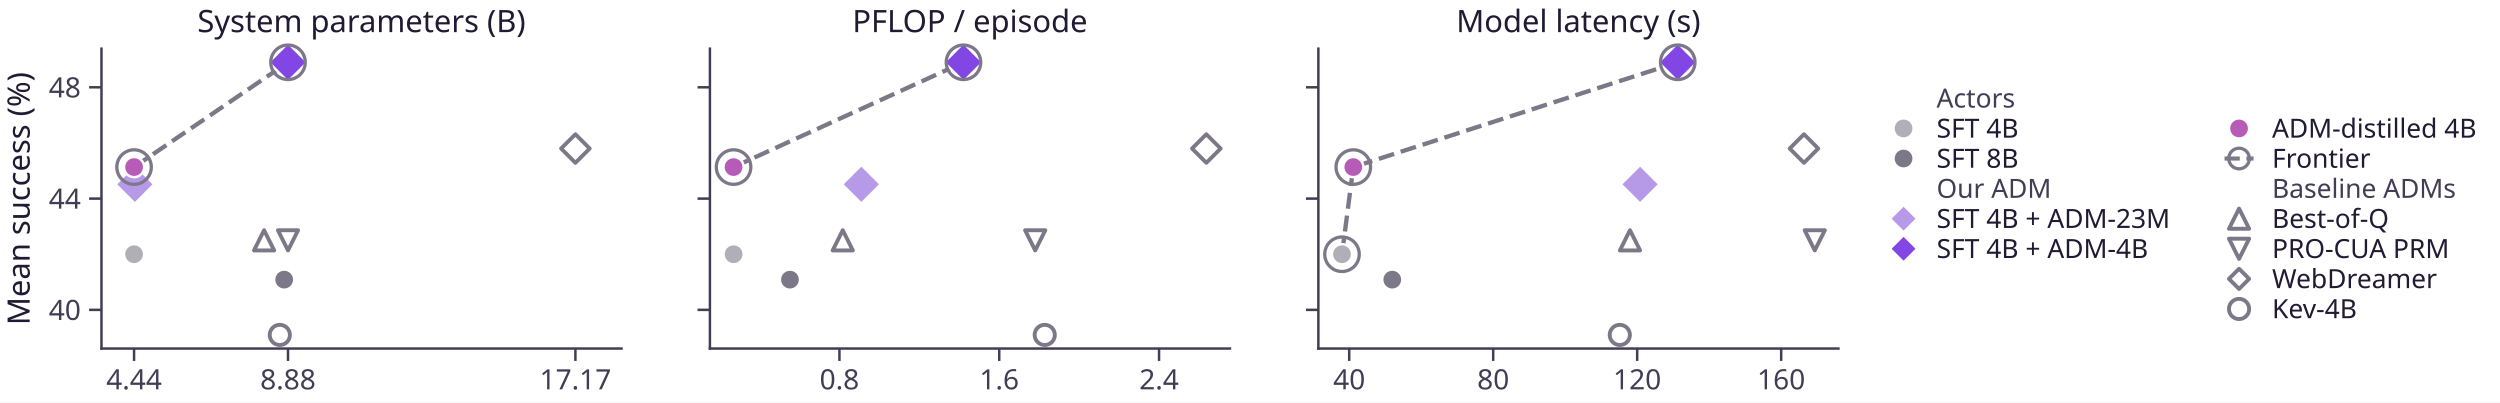
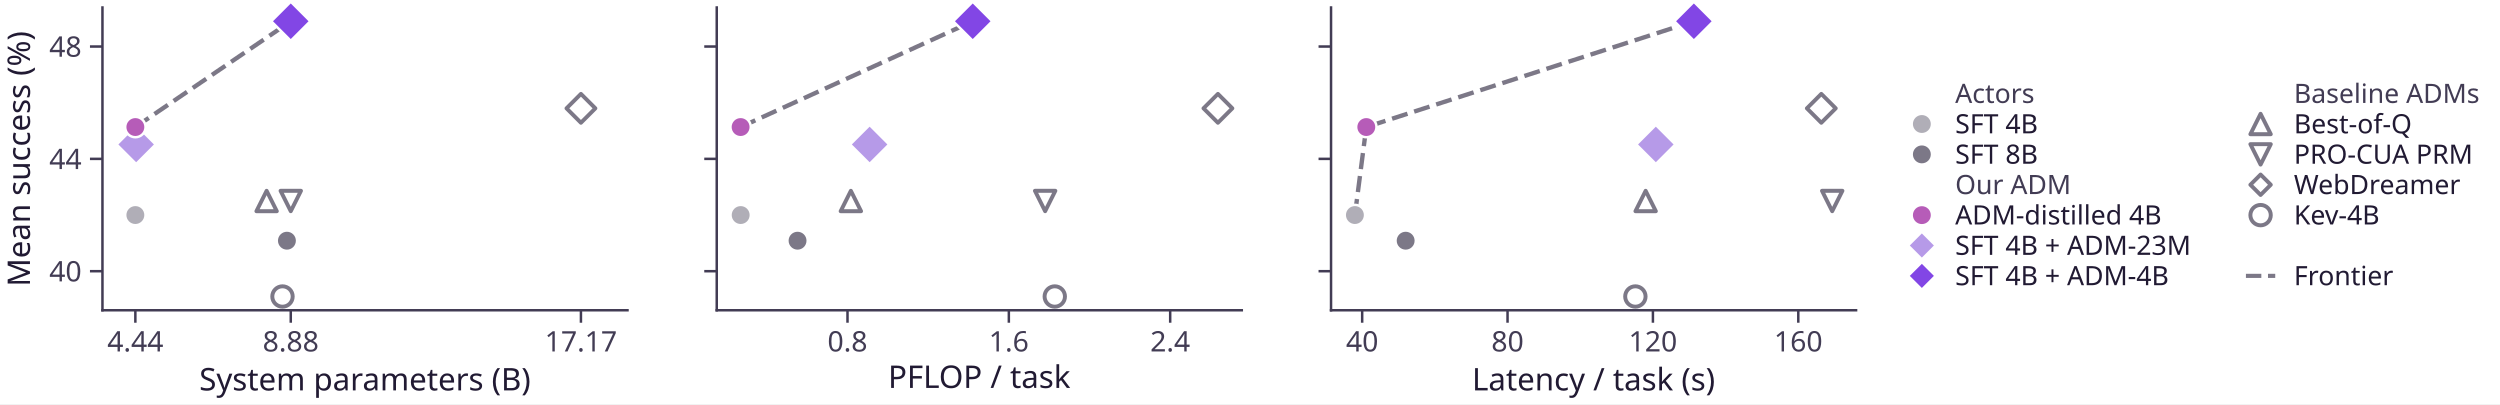
- <svg xmlns="http://www.w3.org/2000/svg" xmlns:xlink="http://www.w3.org/1999/xlink" width="606.244pt" height="97.576pt" viewBox="0 0 606.244 97.576" version="1.1">
+ <svg xmlns="http://www.w3.org/2000/svg" xmlns:xlink="http://www.w3.org/1999/xlink" width="600.472pt" height="97.076pt" viewBox="0 0 600.472 97.076" version="1.1">
  <defs>
    <style type="text/css">*{stroke-linejoin: round; stroke-linecap: butt}</style>
  </defs>
  <g id="figure_1">
    <g id="patch_1">
-       <path d="M 0 97.576 L 606.244 97.576 L 606.244 0 L 0 0 z " style="fill: #ffffff" />
+       <path d="M 0 97.076 L 600.472 97.076 L 600.472 0 L 0 0 z " style="fill: #ffffff" />
    </g>
    <g id="axes_1">
      <g id="patch_2">
-         <path d="M 24.608 84.52 L 150.716 84.52 L 150.716 11.8 L 24.608 11.8 z " style="fill: #ffffff" />
+         <path d="M 24.608 74.52 L 150.716 74.52 L 150.716 1.8 L 24.608 1.8 z " style="fill: #ffffff" />
      </g>
      <g id="matplotlib.axis_1">
        <g id="xtick_1">
          <g id="line2d_1">
            <defs>
-               <path id="m39dc4b182f" d="M 0 0 L 0 3 " style="stroke: #423c54; stroke-width: 0.6" />
+               <path id="m77804158c2" d="M 0 0 L 0 3 " style="stroke: #423c54; stroke-width: 0.6" />
            </defs>
            <g>
-               <use xlink:href="#m39dc4b182f" x="32.511" y="84.52" style="fill: #423c54; stroke: #423c54; stroke-width: 0.6" />
+               <use xlink:href="#m77804158c2" x="32.511" y="74.52" style="fill: #423c54; stroke: #423c54; stroke-width: 0.6" />
            </g>
          </g>
          <g id="text_1">
-             <text style="fill: #423c54; font: 6.8px 'Albert Sans'; text-anchor: middle" x="32.511" y="94.416" transform="rotate(-0 32.51075 94.416)">4.44</text>
+             <text style="fill: #423c54; font: 6.8px 'Albert Sans'; text-anchor: middle" x="32.511" y="84.416" transform="rotate(-0 32.51075 84.416)">4.44</text>
          </g>
        </g>
        <g id="xtick_2">
          <g id="line2d_2">
            <g>
-               <use xlink:href="#m39dc4b182f" x="69.839" y="84.52" style="fill: #423c54; stroke: #423c54; stroke-width: 0.6" />
+               <use xlink:href="#m77804158c2" x="69.839" y="74.52" style="fill: #423c54; stroke: #423c54; stroke-width: 0.6" />
            </g>
          </g>
          <g id="text_2">
-             <text style="fill: #423c54; font: 6.8px 'Albert Sans'; text-anchor: middle" x="69.839" y="94.416" transform="rotate(-0 69.83866 94.416)">8.88</text>
+             <text style="fill: #423c54; font: 6.8px 'Albert Sans'; text-anchor: middle" x="69.839" y="84.416" transform="rotate(-0 69.83866 84.416)">8.88</text>
          </g>
        </g>
        <g id="xtick_3">
          <g id="line2d_3">
            <g>
-               <use xlink:href="#m39dc4b182f" x="139.534" y="84.52" style="fill: #423c54; stroke: #423c54; stroke-width: 0.6" />
+               <use xlink:href="#m77804158c2" x="139.534" y="74.52" style="fill: #423c54; stroke: #423c54; stroke-width: 0.6" />
            </g>
          </g>
          <g id="text_3">
-             <text style="fill: #423c54; font: 6.8px 'Albert Sans'; text-anchor: middle" x="139.534" y="94.416" transform="rotate(-0 139.5342 94.416)">17.17</text>
-           </g>
+             <text style="fill: #423c54; font: 6.8px 'Albert Sans'; text-anchor: middle" x="139.534" y="84.416" transform="rotate(-0 139.5342 84.416)">17.17</text>
+           </g>
+         </g>
+         <g id="text_4">
+           <text style="fill: #211a33; font: 7.5px 'Albert Sans'; text-anchor: middle" x="87.662" y="93.776" transform="rotate(-0 87.66189 93.776)">System parameters (B)</text>
        </g>
      </g>
      <g id="matplotlib.axis_2">
        <g id="ytick_1">
          <g id="line2d_4">
            <defs>
-               <path id="mc892952c80" d="M 0 0 L -3 0 " style="stroke: #423c54; stroke-width: 0.6" />
+               <path id="m43c294d729" d="M 0 0 L -3 0 " style="stroke: #423c54; stroke-width: 0.6" />
            </defs>
            <g>
-               <use xlink:href="#mc892952c80" x="24.608" y="75.143" style="fill: #423c54; stroke: #423c54; stroke-width: 0.6" />
-             </g>
-           </g>
-           <g id="text_4">
-             <text style="fill: #423c54; font: 6.8px 'Albert Sans'; text-anchor: end" x="19.608" y="77.591" transform="rotate(-0 19.608 77.5913)">40</text>
+               <use xlink:href="#m43c294d729" x="24.608" y="65.143" style="fill: #423c54; stroke: #423c54; stroke-width: 0.6" />
+             </g>
+           </g>
+           <g id="text_5">
+             <text style="fill: #423c54; font: 6.8px 'Albert Sans'; text-anchor: end" x="19.608" y="67.591" transform="rotate(-0 19.608 67.5913)">40</text>
          </g>
        </g>
        <g id="ytick_2">
          <g id="line2d_5">
            <g>
-               <use xlink:href="#mc892952c80" x="24.608" y="48.16" style="fill: #423c54; stroke: #423c54; stroke-width: 0.6" />
-             </g>
-           </g>
-           <g id="text_5">
-             <text style="fill: #423c54; font: 6.8px 'Albert Sans'; text-anchor: end" x="19.608" y="50.608" transform="rotate(-0 19.608 50.608)">44</text>
+               <use xlink:href="#m43c294d729" x="24.608" y="38.16" style="fill: #423c54; stroke: #423c54; stroke-width: 0.6" />
+             </g>
+           </g>
+           <g id="text_6">
+             <text style="fill: #423c54; font: 6.8px 'Albert Sans'; text-anchor: end" x="19.608" y="40.608" transform="rotate(-0 19.608 40.608)">44</text>
          </g>
        </g>
        <g id="ytick_3">
          <g id="line2d_6">
            <g>
-               <use xlink:href="#mc892952c80" x="24.608" y="21.177" style="fill: #423c54; stroke: #423c54; stroke-width: 0.6" />
-             </g>
-           </g>
-           <g id="text_6">
-             <text style="fill: #423c54; font: 6.8px 'Albert Sans'; text-anchor: end" x="19.608" y="23.625" transform="rotate(-0 19.608 23.6247)">48</text>
-           </g>
-         </g>
-         <g id="text_7">
-           <text style="fill: #211a33; font: 7.5px 'Albert Sans'; text-anchor: middle" x="7.2" y="48.16" transform="rotate(-90 7.2 48.16)">Mean success (%)</text>
+               <use xlink:href="#m43c294d729" x="24.608" y="11.177" style="fill: #423c54; stroke: #423c54; stroke-width: 0.6" />
+             </g>
+           </g>
+           <g id="text_7">
+             <text style="fill: #423c54; font: 6.8px 'Albert Sans'; text-anchor: end" x="19.608" y="13.625" transform="rotate(-0 19.608 13.6247)">48</text>
+           </g>
+         </g>
+         <g id="text_8">
+           <text style="fill: #211a33; font: 7.5px 'Albert Sans'; text-anchor: middle" x="7.2" y="38.16" transform="rotate(-90 7.2 38.16)">Mean success (%)</text>
        </g>
      </g>
      <g id="line2d_7">
-         <path d="M 32.511 40.515 L 69.839 15.105 " clip-path="url(#pe64e2bf6cf)" style="fill: none; stroke-dasharray: 3.885,1.68; stroke-dashoffset: 0; stroke: #7c7887; stroke-width: 1.05" />
+         <path d="M 32.511 30.515 L 69.839 5.105 " clip-path="url(#p730ef1fab9)" style="fill: none; stroke-dasharray: 3.885,1.68; stroke-dashoffset: 0; stroke: #7c7887; stroke-width: 1.05" />
      </g>
      <g id="patch_3">
-         <path d="M 24.608 84.52 L 24.608 11.8 " style="fill: none; stroke: #423c54; stroke-width: 0.6; stroke-linejoin: miter; stroke-linecap: square" />
+         <path d="M 24.608 74.52 L 24.608 1.8 " style="fill: none; stroke: #423c54; stroke-width: 0.6; stroke-linejoin: miter; stroke-linecap: square" />
      </g>
      <g id="patch_4">
-         <path d="M 24.608 84.52 L 150.716 84.52 " style="fill: none; stroke: #423c54; stroke-width: 0.6; stroke-linejoin: miter; stroke-linecap: square" />
+         <path d="M 24.608 74.52 L 150.716 74.52 " style="fill: none; stroke: #423c54; stroke-width: 0.6; stroke-linejoin: miter; stroke-linecap: square" />
      </g>
      <g id="PathCollection_1">
        <defs>
-           <path id="m4a1ccbd2b2" d="M -0 4.69 L 4.69 0 L 0 -4.69 L -4.69 -0 z " style="stroke: #ffffff; stroke-width: 0.6" />
-         </defs>
-         <g>
-           <use xlink:href="#m4a1ccbd2b2" x="69.839" y="15.105" style="fill: #8246e5; stroke: #ffffff; stroke-width: 0.6" />
+           <path id="m22da44e8ca" d="M -0 4.69 L 4.69 0 L 0 -4.69 L -4.69 -0 z " style="stroke: #ffffff; stroke-width: 0.6" />
+         </defs>
+         <g>
+           <use xlink:href="#m22da44e8ca" x="69.839" y="5.105" style="fill: #8246e5; stroke: #ffffff; stroke-width: 0.6" />
        </g>
      </g>
      <g id="PathCollection_2">
        <defs>
-           <path id="m38b32577fd" d="M -0 4.69 L 4.69 0 L 0 -4.69 L -4.69 -0 z " style="stroke: #ffffff; stroke-width: 0.6" />
-         </defs>
-         <g>
-           <use xlink:href="#m38b32577fd" x="32.701" y="44.697" style="fill: #b69ae8; stroke: #ffffff; stroke-width: 0.6" />
+           <path id="m99a2908699" d="M -0 4.69 L 4.69 0 L 0 -4.69 L -4.69 -0 z " style="stroke: #ffffff; stroke-width: 0.6" />
+         </defs>
+         <g>
+           <use xlink:href="#m99a2908699" x="32.701" y="34.697" style="fill: #b69ae8; stroke: #ffffff; stroke-width: 0.6" />
        </g>
      </g>
      <g id="PathCollection_3">
        <defs>
-           <path id="m3a2e9c8ff9" d="M 0 2.449 C 0.65 2.449 1.273 2.191 1.732 1.732 C 2.191 1.273 2.449 0.65 2.449 0 C 2.449 -0.65 2.191 -1.273 1.732 -1.732 C 1.273 -2.191 0.65 -2.449 0 -2.449 C -0.65 -2.449 -1.273 -2.191 -1.732 -1.732 C -2.191 -1.273 -2.449 -0.65 -2.449 0 C -2.449 0.65 -2.191 1.273 -1.732 1.732 C -1.273 2.191 -0.65 2.449 0 2.449 z " style="stroke: #ffffff; stroke-width: 0.6" />
-         </defs>
-         <g>
-           <use xlink:href="#m3a2e9c8ff9" x="32.511" y="40.515" style="fill: #b65cb8; stroke: #ffffff; stroke-width: 0.6" />
+           <path id="mb3d28f6e1f" d="M 0 2.449 C 0.65 2.449 1.273 2.191 1.732 1.732 C 2.191 1.273 2.449 0.65 2.449 0 C 2.449 -0.65 2.191 -1.273 1.732 -1.732 C 1.273 -2.191 0.65 -2.449 0 -2.449 C -0.65 -2.449 -1.273 -2.191 -1.732 -1.732 C -2.191 -1.273 -2.449 -0.65 -2.449 0 C -2.449 0.65 -2.191 1.273 -1.732 1.732 C -1.273 2.191 -0.65 2.449 0 2.449 z " style="stroke: #ffffff; stroke-width: 0.6" />
+         </defs>
+         <g>
+           <use xlink:href="#mb3d28f6e1f" x="32.511" y="30.515" style="fill: #b65cb8; stroke: #ffffff; stroke-width: 0.6" />
        </g>
      </g>
      <g id="PathCollection_4">
        <defs>
-           <path id="mad7370a72f" d="M 0 -2.449 L -2.449 2.449 L 2.449 2.449 z " style="stroke: #7c7887; stroke-width: 0.95" />
-         </defs>
-         <g>
-           <use xlink:href="#mad7370a72f" x="64.038" y="58.279" style="fill: #ffffff; stroke: #7c7887; stroke-width: 0.95" />
+           <path id="m53bfdf79de" d="M 0 -2.449 L -2.449 2.449 L 2.449 2.449 z " style="stroke: #7c7887; stroke-width: 0.95" />
+         </defs>
+         <g>
+           <use xlink:href="#m53bfdf79de" x="64.038" y="48.279" style="fill: #ffffff; stroke: #7c7887; stroke-width: 0.95" />
        </g>
      </g>
      <g id="PathCollection_5">
        <defs>
-           <path id="m03113eab7c" d="M -0 2.449 L 2.449 -2.449 L -2.449 -2.449 z " style="stroke: #7c7887; stroke-width: 0.95" />
-         </defs>
-         <g>
-           <use xlink:href="#m03113eab7c" x="69.839" y="58.279" style="fill: #ffffff; stroke: #7c7887; stroke-width: 0.95" />
+           <path id="m7fd250cc0b" d="M -0 2.449 L 2.449 -2.449 L -2.449 -2.449 z " style="stroke: #7c7887; stroke-width: 0.95" />
+         </defs>
+         <g>
+           <use xlink:href="#m7fd250cc0b" x="69.839" y="48.279" style="fill: #ffffff; stroke: #7c7887; stroke-width: 0.95" />
        </g>
      </g>
      <g id="PathCollection_6">
        <defs>
-           <path id="mf70ba200b6" d="M -0 3.464 L 3.464 0 L 0 -3.464 L -3.464 -0 z " style="stroke: #7c7887; stroke-width: 0.95" />
-         </defs>
-         <g>
-           <use xlink:href="#mf70ba200b6" x="139.534" y="36.018" style="fill: #ffffff; stroke: #7c7887; stroke-width: 0.95" />
+           <path id="m6ef905a04b" d="M -0 3.464 L 3.464 0 L 0 -3.464 L -3.464 -0 z " style="stroke: #7c7887; stroke-width: 0.95" />
+         </defs>
+         <g>
+           <use xlink:href="#m6ef905a04b" x="139.534" y="26.018" style="fill: #ffffff; stroke: #7c7887; stroke-width: 0.95" />
        </g>
      </g>
      <g id="PathCollection_7">
        <defs>
-           <path id="mbfb3d480b4" d="M 0 2.449 C 0.65 2.449 1.273 2.191 1.732 1.732 C 2.191 1.273 2.449 0.65 2.449 0 C 2.449 -0.65 2.191 -1.273 1.732 -1.732 C 1.273 -2.191 0.65 -2.449 0 -2.449 C -0.65 -2.449 -1.273 -2.191 -1.732 -1.732 C -2.191 -1.273 -2.449 -0.65 -2.449 0 C -2.449 0.65 -2.191 1.273 -1.732 1.732 C -1.273 2.191 -0.65 2.449 0 2.449 z " style="stroke: #7c7887; stroke-width: 0.95" />
-         </defs>
-         <g>
-           <use xlink:href="#mbfb3d480b4" x="67.851" y="81.215" style="fill: #ffffff; stroke: #7c7887; stroke-width: 0.95" />
-         </g>
-       </g>
-       <g id="text_8">
-         <text style="fill: #211a33; font: 7.5px 'Albert Sans'; text-anchor: middle" x="87.662" y="7.8" transform="rotate(-0 87.66189 7.8)">System parameters (B)</text>
+           <path id="mc863fb3dbd" d="M 0 2.449 C 0.65 2.449 1.273 2.191 1.732 1.732 C 2.191 1.273 2.449 0.65 2.449 0 C 2.449 -0.65 2.191 -1.273 1.732 -1.732 C 1.273 -2.191 0.65 -2.449 0 -2.449 C -0.65 -2.449 -1.273 -2.191 -1.732 -1.732 C -2.191 -1.273 -2.449 -0.65 -2.449 0 C -2.449 0.65 -2.191 1.273 -1.732 1.732 C -1.273 2.191 -0.65 2.449 0 2.449 z " style="stroke: #7c7887; stroke-width: 0.95" />
+         </defs>
+         <g>
+           <use xlink:href="#mc863fb3dbd" x="67.851" y="71.215" style="fill: #ffffff; stroke: #7c7887; stroke-width: 0.95" />
+         </g>
      </g>
      <g id="PathCollection_8">
        <defs>
-           <path id="mcb86059ba0" d="M 0 2.449 C 0.65 2.449 1.273 2.191 1.732 1.732 C 2.191 1.273 2.449 0.65 2.449 0 C 2.449 -0.65 2.191 -1.273 1.732 -1.732 C 1.273 -2.191 0.65 -2.449 0 -2.449 C -0.65 -2.449 -1.273 -2.191 -1.732 -1.732 C -2.191 -1.273 -2.449 -0.65 -2.449 0 C -2.449 0.65 -2.191 1.273 -1.732 1.732 C -1.273 2.191 -0.65 2.449 0 2.449 z " style="stroke: #ffffff; stroke-width: 0.6" />
-         </defs>
-         <g>
-           <use xlink:href="#mcb86059ba0" x="32.511" y="61.652" style="fill: #b0aeb7; stroke: #ffffff; stroke-width: 0.6" />
+           <path id="m6e04d9a587" d="M 0 2.449 C 0.65 2.449 1.273 2.191 1.732 1.732 C 2.191 1.273 2.449 0.65 2.449 0 C 2.449 -0.65 2.191 -1.273 1.732 -1.732 C 1.273 -2.191 0.65 -2.449 0 -2.449 C -0.65 -2.449 -1.273 -2.191 -1.732 -1.732 C -2.191 -1.273 -2.449 -0.65 -2.449 0 C -2.449 0.65 -2.191 1.273 -1.732 1.732 C -1.273 2.191 -0.65 2.449 0 2.449 z " style="stroke: #ffffff; stroke-width: 0.6" />
+         </defs>
+         <g>
+           <use xlink:href="#m6e04d9a587" x="32.511" y="51.652" style="fill: #b0aeb7; stroke: #ffffff; stroke-width: 0.6" />
        </g>
      </g>
      <g id="PathCollection_9">
        <defs>
-           <path id="m146405376f" d="M 0 2.449 C 0.65 2.449 1.273 2.191 1.732 1.732 C 2.191 1.273 2.449 0.65 2.449 0 C 2.449 -0.65 2.191 -1.273 1.732 -1.732 C 1.273 -2.191 0.65 -2.449 0 -2.449 C -0.65 -2.449 -1.273 -2.191 -1.732 -1.732 C -2.191 -1.273 -2.449 -0.65 -2.449 0 C -2.449 0.65 -2.191 1.273 -1.732 1.732 C -1.273 2.191 -0.65 2.449 0 2.449 z " style="stroke: #ffffff; stroke-width: 0.6" />
-         </defs>
-         <g>
-           <use xlink:href="#m146405376f" x="68.914" y="67.813" style="fill: #7c7887; stroke: #ffffff; stroke-width: 0.6" />
-         </g>
-       </g>
-       <g id="PathCollection_10">
-         <defs>
-           <path id="C0_0_0c4f3e50bf" d="M 0 4.183 C 1.109 4.183 2.174 3.743 2.958 2.958 C 3.743 2.174 4.183 1.109 4.183 -0 C 4.183 -1.109 3.743 -2.174 2.958 -2.958 C 2.174 -3.743 1.109 -4.183 0 -4.183 C -1.109 -4.183 -2.174 -3.743 -2.958 -2.958 C -3.743 -2.174 -4.183 -1.109 -4.183 0 C -4.183 1.109 -3.743 2.174 -2.958 2.958 C -2.174 3.743 -1.109 4.183 0 4.183 z " />
-         </defs>
-         <use xlink:href="#C0_0_0c4f3e50bf" x="32.511" y="40.515" style="fill: none; stroke: #7c7887; stroke-width: 0.8" />
-         <use xlink:href="#C0_0_0c4f3e50bf" x="69.839" y="15.105" style="fill: none; stroke: #7c7887; stroke-width: 0.8" />
+           <path id="m6efa3cfaab" d="M 0 2.449 C 0.65 2.449 1.273 2.191 1.732 1.732 C 2.191 1.273 2.449 0.65 2.449 0 C 2.449 -0.65 2.191 -1.273 1.732 -1.732 C 1.273 -2.191 0.65 -2.449 0 -2.449 C -0.65 -2.449 -1.273 -2.191 -1.732 -1.732 C -2.191 -1.273 -2.449 -0.65 -2.449 0 C -2.449 0.65 -2.191 1.273 -1.732 1.732 C -1.273 2.191 -0.65 2.449 0 2.449 z " style="stroke: #ffffff; stroke-width: 0.6" />
+         </defs>
+         <g>
+           <use xlink:href="#m6efa3cfaab" x="68.914" y="57.813" style="fill: #7c7887; stroke: #ffffff; stroke-width: 0.6" />
+         </g>
      </g>
    </g>
    <g id="axes_2">
      <g id="patch_5">
-         <path d="M 172.154 84.52 L 298.262 84.52 L 298.262 11.8 L 172.154 11.8 z " style="fill: #ffffff" />
+         <path d="M 172.154 74.52 L 298.262 74.52 L 298.262 1.8 L 172.154 1.8 z " style="fill: #ffffff" />
      </g>
      <g id="matplotlib.axis_3">
        <g id="xtick_4">
          <g id="line2d_8">
            <g>
-               <use xlink:href="#m39dc4b182f" x="203.56" y="84.52" style="fill: #423c54; stroke: #423c54; stroke-width: 0.6" />
+               <use xlink:href="#m77804158c2" x="203.56" y="74.52" style="fill: #423c54; stroke: #423c54; stroke-width: 0.6" />
            </g>
          </g>
          <g id="text_9">
-             <text style="fill: #423c54; font: 6.8px 'Albert Sans'; text-anchor: middle" x="203.56" y="94.416" transform="rotate(-0 203.56 94.416)">0.8</text>
+             <text style="fill: #423c54; font: 6.8px 'Albert Sans'; text-anchor: middle" x="203.56" y="84.416" transform="rotate(-0 203.56 84.416)">0.8</text>
          </g>
        </g>
        <g id="xtick_5">
          <g id="line2d_9">
            <g>
-               <use xlink:href="#m39dc4b182f" x="242.313" y="84.52" style="fill: #423c54; stroke: #423c54; stroke-width: 0.6" />
+               <use xlink:href="#m77804158c2" x="242.313" y="74.52" style="fill: #423c54; stroke: #423c54; stroke-width: 0.6" />
            </g>
          </g>
          <g id="text_10">
-             <text style="fill: #423c54; font: 6.8px 'Albert Sans'; text-anchor: middle" x="242.313" y="94.416" transform="rotate(-0 242.3127 94.416)">1.6</text>
+             <text style="fill: #423c54; font: 6.8px 'Albert Sans'; text-anchor: middle" x="242.313" y="84.416" transform="rotate(-0 242.3127 84.416)">1.6</text>
          </g>
        </g>
        <g id="xtick_6">
          <g id="line2d_10">
            <g>
-               <use xlink:href="#m39dc4b182f" x="281.065" y="84.52" style="fill: #423c54; stroke: #423c54; stroke-width: 0.6" />
+               <use xlink:href="#m77804158c2" x="281.065" y="74.52" style="fill: #423c54; stroke: #423c54; stroke-width: 0.6" />
            </g>
          </g>
          <g id="text_11">
-             <text style="fill: #423c54; font: 6.8px 'Albert Sans'; text-anchor: middle" x="281.065" y="94.416" transform="rotate(-0 281.0654 94.416)">2.4</text>
-           </g>
+             <text style="fill: #423c54; font: 6.8px 'Albert Sans'; text-anchor: middle" x="281.065" y="84.416" transform="rotate(-0 281.0654 84.416)">2.4</text>
+           </g>
+         </g>
+         <g id="text_12">
+           <text style="fill: #211a33; font: 7.5px 'Albert Sans'; text-anchor: middle" x="235.208" y="93.176" transform="rotate(-0 235.208 93.176)">PFLOP / task</text>
        </g>
      </g>
      <g id="matplotlib.axis_4">
        <g id="ytick_4">
          <g id="line2d_11">
            <g>
-               <use xlink:href="#mc892952c80" x="172.154" y="75.143" style="fill: #423c54; stroke: #423c54; stroke-width: 0.6" />
+               <use xlink:href="#m43c294d729" x="172.154" y="65.143" style="fill: #423c54; stroke: #423c54; stroke-width: 0.6" />
            </g>
          </g>
        </g>
        <g id="ytick_5">
          <g id="line2d_12">
            <g>
-               <use xlink:href="#mc892952c80" x="172.154" y="48.16" style="fill: #423c54; stroke: #423c54; stroke-width: 0.6" />
+               <use xlink:href="#m43c294d729" x="172.154" y="38.16" style="fill: #423c54; stroke: #423c54; stroke-width: 0.6" />
            </g>
          </g>
        </g>
        <g id="ytick_6">
          <g id="line2d_13">
            <g>
-               <use xlink:href="#mc892952c80" x="172.154" y="21.177" style="fill: #423c54; stroke: #423c54; stroke-width: 0.6" />
+               <use xlink:href="#m43c294d729" x="172.154" y="11.177" style="fill: #423c54; stroke: #423c54; stroke-width: 0.6" />
            </g>
          </g>
        </g>
      </g>
      <g id="line2d_14">
-         <path d="M 177.886 40.515 L 233.642 15.105 " clip-path="url(#p12c7e14de2)" style="fill: none; stroke-dasharray: 3.885,1.68; stroke-dashoffset: 0; stroke: #7c7887; stroke-width: 1.05" />
+         <path d="M 177.886 30.515 L 233.642 5.105 " clip-path="url(#p25d7c0c1e0)" style="fill: none; stroke-dasharray: 3.885,1.68; stroke-dashoffset: 0; stroke: #7c7887; stroke-width: 1.05" />
      </g>
      <g id="patch_6">
-         <path d="M 172.154 84.52 L 172.154 11.8 " style="fill: none; stroke: #423c54; stroke-width: 0.6; stroke-linejoin: miter; stroke-linecap: square" />
+         <path d="M 172.154 74.52 L 172.154 1.8 " style="fill: none; stroke: #423c54; stroke-width: 0.6; stroke-linejoin: miter; stroke-linecap: square" />
      </g>
      <g id="patch_7">
-         <path d="M 172.154 84.52 L 298.262 84.52 " style="fill: none; stroke: #423c54; stroke-width: 0.6; stroke-linejoin: miter; stroke-linecap: square" />
+         <path d="M 172.154 74.52 L 298.262 74.52 " style="fill: none; stroke: #423c54; stroke-width: 0.6; stroke-linejoin: miter; stroke-linecap: square" />
+       </g>
+       <g id="PathCollection_10">
+         <g>
+           <use xlink:href="#m22da44e8ca" x="233.642" y="5.105" style="fill: #8246e5; stroke: #ffffff; stroke-width: 0.6" />
+         </g>
      </g>
      <g id="PathCollection_11">
        <g>
-           <use xlink:href="#m4a1ccbd2b2" x="233.642" y="15.105" style="fill: #8246e5; stroke: #ffffff; stroke-width: 0.6" />
+           <use xlink:href="#m99a2908699" x="208.872" y="34.697" style="fill: #b69ae8; stroke: #ffffff; stroke-width: 0.6" />
        </g>
      </g>
      <g id="PathCollection_12">
        <g>
-           <use xlink:href="#m38b32577fd" x="208.872" y="44.697" style="fill: #b69ae8; stroke: #ffffff; stroke-width: 0.6" />
+           <use xlink:href="#mb3d28f6e1f" x="177.886" y="30.515" style="fill: #b65cb8; stroke: #ffffff; stroke-width: 0.6" />
        </g>
      </g>
      <g id="PathCollection_13">
        <g>
-           <use xlink:href="#m3a2e9c8ff9" x="177.886" y="40.515" style="fill: #b65cb8; stroke: #ffffff; stroke-width: 0.6" />
+           <use xlink:href="#m53bfdf79de" x="204.367" y="48.279" style="fill: #ffffff; stroke: #7c7887; stroke-width: 0.95" />
        </g>
      </g>
      <g id="PathCollection_14">
        <g>
-           <use xlink:href="#mad7370a72f" x="204.367" y="58.279" style="fill: #ffffff; stroke: #7c7887; stroke-width: 0.95" />
+           <use xlink:href="#m7fd250cc0b" x="251.032" y="48.279" style="fill: #ffffff; stroke: #7c7887; stroke-width: 0.95" />
        </g>
      </g>
      <g id="PathCollection_15">
        <g>
-           <use xlink:href="#m03113eab7c" x="251.032" y="58.279" style="fill: #ffffff; stroke: #7c7887; stroke-width: 0.95" />
+           <use xlink:href="#m6ef905a04b" x="292.53" y="26.018" style="fill: #ffffff; stroke: #7c7887; stroke-width: 0.95" />
        </g>
      </g>
      <g id="PathCollection_16">
        <g>
-           <use xlink:href="#mf70ba200b6" x="292.53" y="36.018" style="fill: #ffffff; stroke: #7c7887; stroke-width: 0.95" />
+           <use xlink:href="#mc863fb3dbd" x="253.345" y="71.215" style="fill: #ffffff; stroke: #7c7887; stroke-width: 0.95" />
        </g>
      </g>
      <g id="PathCollection_17">
        <g>
-           <use xlink:href="#mbfb3d480b4" x="253.345" y="81.215" style="fill: #ffffff; stroke: #7c7887; stroke-width: 0.95" />
-         </g>
-       </g>
-       <g id="text_12">
-         <text style="fill: #211a33; font: 7.5px 'Albert Sans'; text-anchor: middle" x="235.208" y="7.8" transform="rotate(-0 235.208 7.8)">PFLOP / episode</text>
+           <use xlink:href="#m6e04d9a587" x="177.902" y="51.652" style="fill: #b0aeb7; stroke: #ffffff; stroke-width: 0.6" />
+         </g>
      </g>
      <g id="PathCollection_18">
        <g>
-           <use xlink:href="#mcb86059ba0" x="177.902" y="61.652" style="fill: #b0aeb7; stroke: #ffffff; stroke-width: 0.6" />
-         </g>
-       </g>
-       <g id="PathCollection_19">
-         <g>
-           <use xlink:href="#m146405376f" x="191.563" y="67.813" style="fill: #7c7887; stroke: #ffffff; stroke-width: 0.6" />
-         </g>
-       </g>
-       <g id="PathCollection_20">
-         <defs>
-           <path id="C1_0_c0a6fb459a" d="M 0 4.183 C 1.109 4.183 2.174 3.743 2.958 2.958 C 3.743 2.174 4.183 1.109 4.183 -0 C 4.183 -1.109 3.743 -2.174 2.958 -2.958 C 2.174 -3.743 1.109 -4.183 0 -4.183 C -1.109 -4.183 -2.174 -3.743 -2.958 -2.958 C -3.743 -2.174 -4.183 -1.109 -4.183 0 C -4.183 1.109 -3.743 2.174 -2.958 2.958 C -2.174 3.743 -1.109 4.183 0 4.183 z " />
-         </defs>
-         <use xlink:href="#C1_0_c0a6fb459a" x="177.886" y="40.515" style="fill: none; stroke: #7c7887; stroke-width: 0.8" />
-         <use xlink:href="#C1_0_c0a6fb459a" x="233.642" y="15.105" style="fill: none; stroke: #7c7887; stroke-width: 0.8" />
+           <use xlink:href="#m6efa3cfaab" x="191.563" y="57.813" style="fill: #7c7887; stroke: #ffffff; stroke-width: 0.6" />
+         </g>
      </g>
    </g>
    <g id="axes_3">
      <g id="patch_8">
-         <path d="M 319.7 84.52 L 445.808 84.52 L 445.808 11.8 L 319.7 11.8 z " style="fill: #ffffff" />
+         <path d="M 319.7 74.52 L 445.808 74.52 L 445.808 1.8 L 319.7 1.8 z " style="fill: #ffffff" />
      </g>
      <g id="matplotlib.axis_5">
        <g id="xtick_7">
          <g id="line2d_15">
            <g>
-               <use xlink:href="#m39dc4b182f" x="327.178" y="84.52" style="fill: #423c54; stroke: #423c54; stroke-width: 0.6" />
+               <use xlink:href="#m77804158c2" x="327.178" y="74.52" style="fill: #423c54; stroke: #423c54; stroke-width: 0.6" />
            </g>
          </g>
          <g id="text_13">
-             <text style="fill: #423c54; font: 6.8px 'Albert Sans'; text-anchor: middle" x="327.178" y="94.416" transform="rotate(-0 327.1782 94.416)">40</text>
+             <text style="fill: #423c54; font: 6.8px 'Albert Sans'; text-anchor: middle" x="327.178" y="84.416" transform="rotate(-0 327.1782 84.416)">40</text>
          </g>
        </g>
        <g id="xtick_8">
          <g id="line2d_16">
            <g>
-               <use xlink:href="#m39dc4b182f" x="362.095" y="84.52" style="fill: #423c54; stroke: #423c54; stroke-width: 0.6" />
+               <use xlink:href="#m77804158c2" x="362.095" y="74.52" style="fill: #423c54; stroke: #423c54; stroke-width: 0.6" />
            </g>
          </g>
          <g id="text_14">
-             <text style="fill: #423c54; font: 6.8px 'Albert Sans'; text-anchor: middle" x="362.095" y="94.416" transform="rotate(-0 362.095 94.416)">80</text>
+             <text style="fill: #423c54; font: 6.8px 'Albert Sans'; text-anchor: middle" x="362.095" y="84.416" transform="rotate(-0 362.095 84.416)">80</text>
          </g>
        </g>
        <g id="xtick_9">
          <g id="line2d_17">
            <g>
-               <use xlink:href="#m39dc4b182f" x="397.012" y="84.52" style="fill: #423c54; stroke: #423c54; stroke-width: 0.6" />
+               <use xlink:href="#m77804158c2" x="397.012" y="74.52" style="fill: #423c54; stroke: #423c54; stroke-width: 0.6" />
            </g>
          </g>
          <g id="text_15">
-             <text style="fill: #423c54; font: 6.8px 'Albert Sans'; text-anchor: middle" x="397.012" y="94.416" transform="rotate(-0 397.0118 94.416)">120</text>
+             <text style="fill: #423c54; font: 6.8px 'Albert Sans'; text-anchor: middle" x="397.012" y="84.416" transform="rotate(-0 397.0118 84.416)">120</text>
          </g>
        </g>
        <g id="xtick_10">
          <g id="line2d_18">
            <g>
-               <use xlink:href="#m39dc4b182f" x="431.929" y="84.52" style="fill: #423c54; stroke: #423c54; stroke-width: 0.6" />
+               <use xlink:href="#m77804158c2" x="431.929" y="74.52" style="fill: #423c54; stroke: #423c54; stroke-width: 0.6" />
            </g>
          </g>
          <g id="text_16">
-             <text style="fill: #423c54; font: 6.8px 'Albert Sans'; text-anchor: middle" x="431.929" y="94.416" transform="rotate(-0 431.9286 94.416)">160</text>
-           </g>
+             <text style="fill: #423c54; font: 6.8px 'Albert Sans'; text-anchor: middle" x="431.929" y="84.416" transform="rotate(-0 431.9286 84.416)">160</text>
+           </g>
+         </g>
+         <g id="text_17">
+           <text style="fill: #211a33; font: 7.5px 'Albert Sans'; text-anchor: middle" x="382.754" y="93.776" transform="rotate(-0 382.7541 93.776)">Latency / task (s)</text>
        </g>
      </g>
      <g id="matplotlib.axis_6">
        <g id="ytick_7">
          <g id="line2d_19">
            <g>
-               <use xlink:href="#mc892952c80" x="319.7" y="75.143" style="fill: #423c54; stroke: #423c54; stroke-width: 0.6" />
+               <use xlink:href="#m43c294d729" x="319.7" y="65.143" style="fill: #423c54; stroke: #423c54; stroke-width: 0.6" />
            </g>
          </g>
        </g>
        <g id="ytick_8">
          <g id="line2d_20">
            <g>
-               <use xlink:href="#mc892952c80" x="319.7" y="48.16" style="fill: #423c54; stroke: #423c54; stroke-width: 0.6" />
+               <use xlink:href="#m43c294d729" x="319.7" y="38.16" style="fill: #423c54; stroke: #423c54; stroke-width: 0.6" />
            </g>
          </g>
        </g>
        <g id="ytick_9">
          <g id="line2d_21">
            <g>
-               <use xlink:href="#mc892952c80" x="319.7" y="21.177" style="fill: #423c54; stroke: #423c54; stroke-width: 0.6" />
+               <use xlink:href="#m43c294d729" x="319.7" y="11.177" style="fill: #423c54; stroke: #423c54; stroke-width: 0.6" />
            </g>
          </g>
        </g>
      </g>
      <g id="line2d_22">
-         <path d="M 325.432 61.652 L 328.168 40.515 L 406.847 15.105 " clip-path="url(#pd6b23a20ad)" style="fill: none; stroke-dasharray: 3.885,1.68; stroke-dashoffset: 0; stroke: #7c7887; stroke-width: 1.05" />
+         <path d="M 325.432 51.652 L 328.168 30.515 L 406.847 5.105 " clip-path="url(#pfc9c56c64b)" style="fill: none; stroke-dasharray: 3.885,1.68; stroke-dashoffset: 0; stroke: #7c7887; stroke-width: 1.05" />
      </g>
      <g id="patch_9">
-         <path d="M 319.7 84.52 L 319.7 11.8 " style="fill: none; stroke: #423c54; stroke-width: 0.6; stroke-linejoin: miter; stroke-linecap: square" />
+         <path d="M 319.7 74.52 L 319.7 1.8 " style="fill: none; stroke: #423c54; stroke-width: 0.6; stroke-linejoin: miter; stroke-linecap: square" />
      </g>
      <g id="patch_10">
-         <path d="M 319.7 84.52 L 445.808 84.52 " style="fill: none; stroke: #423c54; stroke-width: 0.6; stroke-linejoin: miter; stroke-linecap: square" />
+         <path d="M 319.7 74.52 L 445.808 74.52 " style="fill: none; stroke: #423c54; stroke-width: 0.6; stroke-linejoin: miter; stroke-linecap: square" />
+       </g>
+       <g id="PathCollection_19">
+         <g>
+           <use xlink:href="#m22da44e8ca" x="406.847" y="5.105" style="fill: #8246e5; stroke: #ffffff; stroke-width: 0.6" />
+         </g>
+       </g>
+       <g id="PathCollection_20">
+         <g>
+           <use xlink:href="#m99a2908699" x="397.71" y="34.697" style="fill: #b69ae8; stroke: #ffffff; stroke-width: 0.6" />
+         </g>
      </g>
      <g id="PathCollection_21">
        <g>
-           <use xlink:href="#m4a1ccbd2b2" x="406.847" y="15.105" style="fill: #8246e5; stroke: #ffffff; stroke-width: 0.6" />
+           <use xlink:href="#mb3d28f6e1f" x="328.168" y="30.515" style="fill: #b65cb8; stroke: #ffffff; stroke-width: 0.6" />
        </g>
      </g>
      <g id="PathCollection_22">
        <g>
-           <use xlink:href="#m38b32577fd" x="397.71" y="44.697" style="fill: #b69ae8; stroke: #ffffff; stroke-width: 0.6" />
+           <use xlink:href="#m53bfdf79de" x="395.266" y="48.279" style="fill: #ffffff; stroke: #7c7887; stroke-width: 0.95" />
        </g>
      </g>
      <g id="PathCollection_23">
        <g>
-           <use xlink:href="#m3a2e9c8ff9" x="328.168" y="40.515" style="fill: #b65cb8; stroke: #ffffff; stroke-width: 0.6" />
+           <use xlink:href="#m7fd250cc0b" x="440.076" y="48.279" style="fill: #ffffff; stroke: #7c7887; stroke-width: 0.95" />
        </g>
      </g>
      <g id="PathCollection_24">
        <g>
-           <use xlink:href="#mad7370a72f" x="395.266" y="58.279" style="fill: #ffffff; stroke: #7c7887; stroke-width: 0.95" />
+           <use xlink:href="#m6ef905a04b" x="437.457" y="26.018" style="fill: #ffffff; stroke: #7c7887; stroke-width: 0.95" />
        </g>
      </g>
      <g id="PathCollection_25">
        <g>
-           <use xlink:href="#m03113eab7c" x="440.076" y="58.279" style="fill: #ffffff; stroke: #7c7887; stroke-width: 0.95" />
+           <use xlink:href="#mc863fb3dbd" x="392.798" y="71.215" style="fill: #ffffff; stroke: #7c7887; stroke-width: 0.95" />
        </g>
      </g>
      <g id="PathCollection_26">
        <g>
-           <use xlink:href="#mf70ba200b6" x="437.457" y="36.018" style="fill: #ffffff; stroke: #7c7887; stroke-width: 0.95" />
+           <use xlink:href="#m6e04d9a587" x="325.432" y="51.652" style="fill: #b0aeb7; stroke: #ffffff; stroke-width: 0.6" />
        </g>
      </g>
      <g id="PathCollection_27">
        <g>
-           <use xlink:href="#mbfb3d480b4" x="392.798" y="81.215" style="fill: #ffffff; stroke: #7c7887; stroke-width: 0.95" />
-         </g>
-       </g>
-       <g id="text_17">
-         <text style="fill: #211a33; font: 7.5px 'Albert Sans'; text-anchor: middle" x="382.754" y="7.8" transform="rotate(-0 382.7541 7.8)">Model latency (s)</text>
-       </g>
-       <g id="PathCollection_28">
-         <g>
-           <use xlink:href="#mcb86059ba0" x="325.432" y="61.652" style="fill: #b0aeb7; stroke: #ffffff; stroke-width: 0.6" />
-         </g>
-       </g>
-       <g id="PathCollection_29">
-         <g>
-           <use xlink:href="#m146405376f" x="337.624" y="67.813" style="fill: #7c7887; stroke: #ffffff; stroke-width: 0.6" />
-         </g>
-       </g>
-       <g id="PathCollection_30">
-         <defs>
-           <path id="C2_0_60a5bd9332" d="M 0 4.183 C 1.109 4.183 2.174 3.743 2.958 2.958 C 3.743 2.174 4.183 1.109 4.183 -0 C 4.183 -1.109 3.743 -2.174 2.958 -2.958 C 2.174 -3.743 1.109 -4.183 0 -4.183 C -1.109 -4.183 -2.174 -3.743 -2.958 -2.958 C -3.743 -2.174 -4.183 -1.109 -4.183 0 C -4.183 1.109 -3.743 2.174 -2.958 2.958 C -2.174 3.743 -1.109 4.183 0 4.183 z " />
-         </defs>
-         <use xlink:href="#C2_0_60a5bd9332" x="325.432" y="61.652" style="fill: none; stroke: #7c7887; stroke-width: 0.8" />
-         <use xlink:href="#C2_0_60a5bd9332" x="328.168" y="40.515" style="fill: none; stroke: #7c7887; stroke-width: 0.8" />
-         <use xlink:href="#C2_0_60a5bd9332" x="406.847" y="15.105" style="fill: none; stroke: #7c7887; stroke-width: 0.8" />
+           <use xlink:href="#m6efa3cfaab" x="337.624" y="57.813" style="fill: #7c7887; stroke: #ffffff; stroke-width: 0.6" />
+         </g>
      </g>
    </g>
    <g id="legend_1">
      <g id="line2d_23" />
      <g id="text_18">
-         <text style="fill: #423c54; font: 500 6.4px 'Albert Sans'; text-anchor: start" x="469.608" y="26.088" transform="rotate(-0 469.608 26.088)">Actors</text>
+         <text style="fill: #423c54; font: 500 6.4px 'Albert Sans'; text-anchor: start" x="469.608" y="24.728" transform="rotate(-0 469.608 24.728)">Actors</text>
      </g>
      <g id="line2d_24">
        <g>
-           <use xlink:href="#mcb86059ba0" x="461.608" y="31.144" style="fill: #b0aeb7; stroke: #ffffff; stroke-width: 0.6" />
+           <use xlink:href="#m6e04d9a587" x="461.608" y="29.784" style="fill: #b0aeb7; stroke: #ffffff; stroke-width: 0.6" />
        </g>
      </g>
      <g id="text_19">
-         <text style="fill: #211a33; font: 6.4px 'Albert Sans'; text-anchor: start" x="469.608" y="33.384" transform="rotate(-0 469.608 33.384)">SFT 4B</text>
+         <text style="fill: #211a33; font: 6.4px 'Albert Sans'; text-anchor: start" x="469.608" y="32.024" transform="rotate(-0 469.608 32.024)">SFT 4B</text>
      </g>
      <g id="line2d_25">
        <g>
-           <use xlink:href="#m146405376f" x="461.608" y="38.44" style="fill: #7c7887; stroke: #ffffff; stroke-width: 0.6" />
+           <use xlink:href="#m6efa3cfaab" x="461.608" y="37.08" style="fill: #7c7887; stroke: #ffffff; stroke-width: 0.6" />
        </g>
      </g>
      <g id="text_20">
-         <text style="fill: #211a33; font: 6.4px 'Albert Sans'; text-anchor: start" x="469.608" y="40.68" transform="rotate(-0 469.608 40.68)">SFT 8B</text>
+         <text style="fill: #211a33; font: 6.4px 'Albert Sans'; text-anchor: start" x="469.608" y="39.32" transform="rotate(-0 469.608 39.32)">SFT 8B</text>
      </g>
      <g id="line2d_26" />
      <g id="text_21">
-         <text style="fill: #423c54; font: 500 6.4px 'Albert Sans'; text-anchor: start" x="469.608" y="47.976" transform="rotate(-0 469.608 47.976)">Our ADM</text>
+         <text style="fill: #423c54; font: 500 6.4px 'Albert Sans'; text-anchor: start" x="469.608" y="46.616" transform="rotate(-0 469.608 46.616)">Our ADM</text>
      </g>
      <g id="line2d_27">
-         <defs>
-           <path id="mbfdcb01281" d="M -0 3.317 L 3.317 0 L 0 -3.317 L -3.317 -0 z " style="stroke: #ffffff; stroke-width: 0.6" />
-         </defs>
-         <g>
-           <use xlink:href="#mbfdcb01281" x="461.608" y="53.032" style="fill: #b69ae8; stroke: #ffffff; stroke-width: 0.6" />
+         <g>
+           <use xlink:href="#mb3d28f6e1f" x="461.608" y="51.672" style="fill: #b65cb8; stroke: #ffffff; stroke-width: 0.6" />
        </g>
      </g>
      <g id="text_22">
-         <text style="fill: #211a33; font: 6.4px 'Albert Sans'; text-anchor: start" x="469.608" y="55.272" transform="rotate(-0 469.608 55.272)">SFT 4B + ADM-23M</text>
+         <text style="fill: #211a33; font: 6.4px 'Albert Sans'; text-anchor: start" x="469.608" y="53.912" transform="rotate(-0 469.608 53.912)">ADM-distilled 4B</text>
      </g>
      <g id="line2d_28">
        <defs>
-           <path id="md2e2eb0cbb" d="M -0 3.317 L 3.317 0 L 0 -3.317 L -3.317 -0 z " style="stroke: #ffffff; stroke-width: 0.6" />
-         </defs>
-         <g>
-           <use xlink:href="#md2e2eb0cbb" x="461.608" y="60.328" style="fill: #8246e5; stroke: #ffffff; stroke-width: 0.6" />
+           <path id="m306c500fd0" d="M -0 3.317 L 3.317 0 L 0 -3.317 L -3.317 -0 z " style="stroke: #ffffff; stroke-width: 0.6" />
+         </defs>
+         <g>
+           <use xlink:href="#m306c500fd0" x="461.608" y="58.968" style="fill: #b69ae8; stroke: #ffffff; stroke-width: 0.6" />
        </g>
      </g>
      <g id="text_23">
-         <text style="fill: #211a33; font: 6.4px 'Albert Sans'; text-anchor: start" x="469.608" y="62.568" transform="rotate(-0 469.608 62.568)">SFT 4B + ADM-4B</text>
-       </g>
-       <g id="line2d_29" />
+         <text style="fill: #211a33; font: 6.4px 'Albert Sans'; text-anchor: start" x="469.608" y="61.208" transform="rotate(-0 469.608 61.208)">SFT 4B + ADM-23M</text>
+       </g>
+       <g id="line2d_29">
+         <defs>
+           <path id="me3d6d480da" d="M -0 3.317 L 3.317 0 L 0 -3.317 L -3.317 -0 z " style="stroke: #ffffff; stroke-width: 0.6" />
+         </defs>
+         <g>
+           <use xlink:href="#me3d6d480da" x="461.608" y="66.264" style="fill: #8246e5; stroke: #ffffff; stroke-width: 0.6" />
+         </g>
+       </g>
+       <g id="text_24">
+         <text style="fill: #211a33; font: 6.4px 'Albert Sans'; text-anchor: start" x="469.608" y="68.504" transform="rotate(-0 469.608 68.504)">SFT 4B + ADM-4B</text>
+       </g>
      <g id="line2d_30" />
      <g id="line2d_31" />
+       <g id="text_25">
+         <text style="fill: #423c54; font: 500 6.4px 'Albert Sans'; text-anchor: start" x="550.966" y="24.728" transform="rotate(-0 550.966 24.728)">Baseline ADMs</text>
+       </g>
      <g id="line2d_32">
        <g>
-           <use xlink:href="#m3a2e9c8ff9" x="542.966" y="31.144" style="fill: #b65cb8; stroke: #ffffff; stroke-width: 0.6" />
-         </g>
-       </g>
-       <g id="text_24">
-         <text style="fill: #211a33; font: 6.4px 'Albert Sans'; text-anchor: start" x="550.966" y="33.384" transform="rotate(-0 550.966 33.384)">ADM-distilled 4B</text>
+           <use xlink:href="#m53bfdf79de" x="542.966" y="29.784" style="fill: #ffffff; stroke: #7c7887; stroke-width: 0.95" />
+         </g>
+       </g>
+       <g id="text_26">
+         <text style="fill: #211a33; font: 6.4px 'Albert Sans'; text-anchor: start" x="550.966" y="32.024" transform="rotate(-0 550.966 32.024)">Best-of-Q</text>
      </g>
      <g id="line2d_33">
-         <path d="M 539.446 38.44 L 542.966 38.44 L 546.486 38.44 " style="fill: none; stroke-dasharray: 3.7,1.6; stroke-dashoffset: 0; stroke: #7c7887" />
-         <defs>
-           <path id="m2155a163d3" d="M 0 2.5 C 0.663 2.5 1.299 2.237 1.768 1.768 C 2.237 1.299 2.5 0.663 2.5 0 C 2.5 -0.663 2.237 -1.299 1.768 -1.768 C 1.299 -2.237 0.663 -2.5 0 -2.5 C -0.663 -2.5 -1.299 -2.237 -1.768 -1.768 C -2.237 -1.299 -2.5 -0.663 -2.5 0 C -2.5 0.663 -2.237 1.299 -1.768 1.768 C -1.299 2.237 -0.663 2.5 0 2.5 z " style="stroke: #7c7887; stroke-width: 0.8" />
-         </defs>
-         <g>
-           <use xlink:href="#m2155a163d3" x="542.966" y="38.44" style="fill-opacity: 0; stroke: #7c7887; stroke-width: 0.8" />
-         </g>
-       </g>
-       <g id="text_25">
-         <text style="fill: #211a33; font: 6.4px 'Albert Sans'; text-anchor: start" x="550.966" y="40.68" transform="rotate(-0 550.966 40.68)">Frontier</text>
-       </g>
-       <g id="line2d_34" />
-       <g id="text_26">
-         <text style="fill: #423c54; font: 500 6.4px 'Albert Sans'; text-anchor: start" x="550.966" y="47.976" transform="rotate(-0 550.966 47.976)">Baseline ADMs</text>
+         <g>
+           <use xlink:href="#m7fd250cc0b" x="542.966" y="37.08" style="fill: #ffffff; stroke: #7c7887; stroke-width: 0.95" />
+         </g>
+       </g>
+       <g id="text_27">
+         <text style="fill: #211a33; font: 6.4px 'Albert Sans'; text-anchor: start" x="550.966" y="39.32" transform="rotate(-0 550.966 39.32)">PRO-CUA PRM</text>
+       </g>
+       <g id="line2d_34">
+         <defs>
+           <path id="m90634afca0" d="M -0 2.449 L 2.449 0 L 0 -2.449 L -2.449 -0 z " style="stroke: #7c7887; stroke-width: 0.95" />
+         </defs>
+         <g>
+           <use xlink:href="#m90634afca0" x="542.966" y="44.376" style="fill: #ffffff; stroke: #7c7887; stroke-width: 0.95" />
+         </g>
+       </g>
+       <g id="text_28">
+         <text style="fill: #211a33; font: 6.4px 'Albert Sans'; text-anchor: start" x="550.966" y="46.616" transform="rotate(-0 550.966 46.616)">WebDreamer</text>
      </g>
      <g id="line2d_35">
        <g>
-           <use xlink:href="#mad7370a72f" x="542.966" y="53.032" style="fill: #ffffff; stroke: #7c7887; stroke-width: 0.95" />
-         </g>
-       </g>
-       <g id="text_27">
-         <text style="fill: #211a33; font: 6.4px 'Albert Sans'; text-anchor: start" x="550.966" y="55.272" transform="rotate(-0 550.966 55.272)">Best-of-Q</text>
-       </g>
-       <g id="line2d_36">
-         <g>
-           <use xlink:href="#m03113eab7c" x="542.966" y="60.328" style="fill: #ffffff; stroke: #7c7887; stroke-width: 0.95" />
-         </g>
-       </g>
-       <g id="text_28">
-         <text style="fill: #211a33; font: 6.4px 'Albert Sans'; text-anchor: start" x="550.966" y="62.568" transform="rotate(-0 550.966 62.568)">PRO-CUA PRM</text>
-       </g>
+           <use xlink:href="#mc863fb3dbd" x="542.966" y="51.672" style="fill: #ffffff; stroke: #7c7887; stroke-width: 0.95" />
+         </g>
+       </g>
+       <g id="text_29">
+         <text style="fill: #211a33; font: 6.4px 'Albert Sans'; text-anchor: start" x="550.966" y="53.912" transform="rotate(-0 550.966 53.912)">Kev-4B</text>
+       </g>
+       <g id="line2d_36" />
      <g id="line2d_37">
-         <defs>
-           <path id="mafd3a1f1ad" d="M -0 2.449 L 2.449 0 L 0 -2.449 L -2.449 -0 z " style="stroke: #7c7887; stroke-width: 0.95" />
-         </defs>
-         <g>
-           <use xlink:href="#mafd3a1f1ad" x="542.966" y="67.624" style="fill: #ffffff; stroke: #7c7887; stroke-width: 0.95" />
-         </g>
-       </g>
-       <g id="text_29">
-         <text style="fill: #211a33; font: 6.4px 'Albert Sans'; text-anchor: start" x="550.966" y="69.864" transform="rotate(-0 550.966 69.864)">WebDreamer</text>
-       </g>
-       <g id="line2d_38">
-         <g>
-           <use xlink:href="#mbfb3d480b4" x="542.966" y="74.92" style="fill: #ffffff; stroke: #7c7887; stroke-width: 0.95" />
-         </g>
+         <path d="M 539.446 66.264 L 542.966 66.264 L 546.486 66.264 " style="fill: none; stroke-dasharray: 3.7,1.6; stroke-dashoffset: 0; stroke: #7c7887" />
      </g>
      <g id="text_30">
-         <text style="fill: #211a33; font: 6.4px 'Albert Sans'; text-anchor: start" x="550.966" y="77.16" transform="rotate(-0 550.966 77.16)">Kev-4B</text>
-       </g>
+         <text style="fill: #211a33; font: 6.4px 'Albert Sans'; text-anchor: start" x="550.966" y="68.504" transform="rotate(-0 550.966 68.504)">Frontier</text>
+       </g>
+       <g id="line2d_38" />
    </g>
  </g>
  <defs>
-     <clipPath id="pe64e2bf6cf">
-       <rect x="24.608" y="11.8" width="126.108" height="72.72" />
+     <clipPath id="p730ef1fab9">
+       <rect x="24.608" y="1.8" width="126.108" height="72.72" />
    </clipPath>
-     <clipPath id="p12c7e14de2">
-       <rect x="172.154" y="11.8" width="126.108" height="72.72" />
+     <clipPath id="p25d7c0c1e0">
+       <rect x="172.154" y="1.8" width="126.108" height="72.72" />
    </clipPath>
-     <clipPath id="pd6b23a20ad">
-       <rect x="319.7" y="11.8" width="126.108" height="72.72" />
+     <clipPath id="pfc9c56c64b">
+       <rect x="319.7" y="1.8" width="126.108" height="72.72" />
    </clipPath>
  </defs>
</svg>
